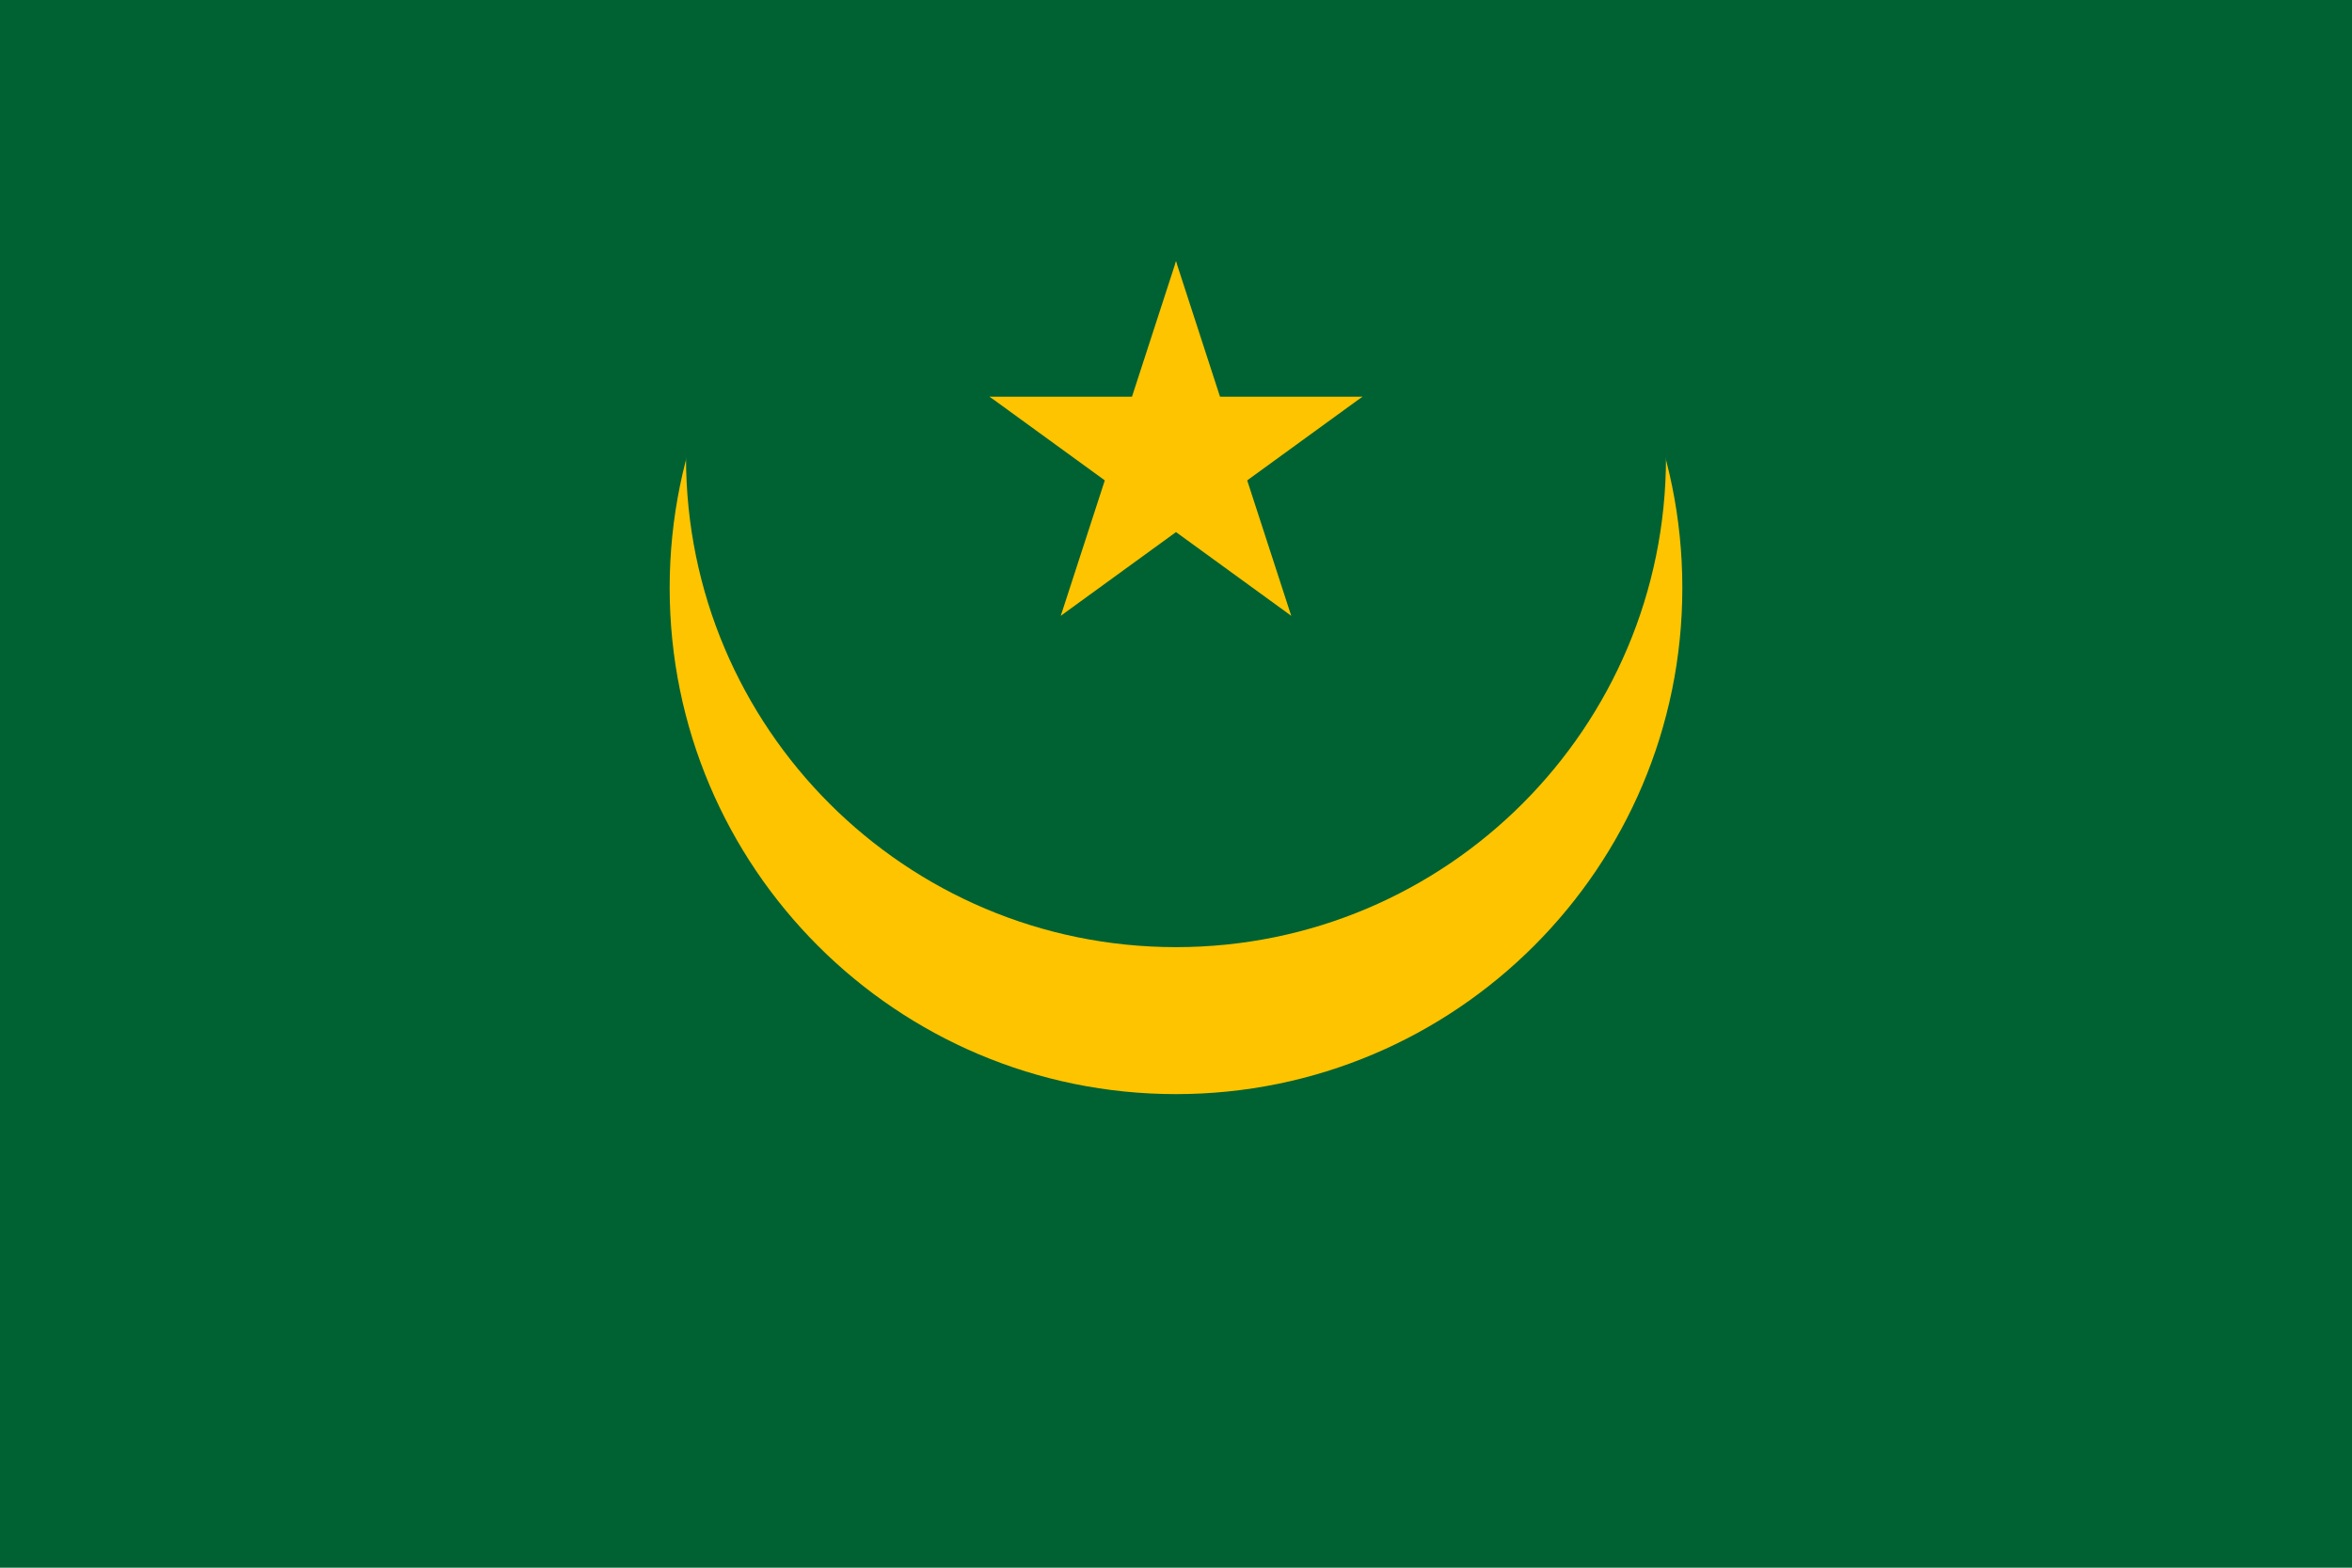
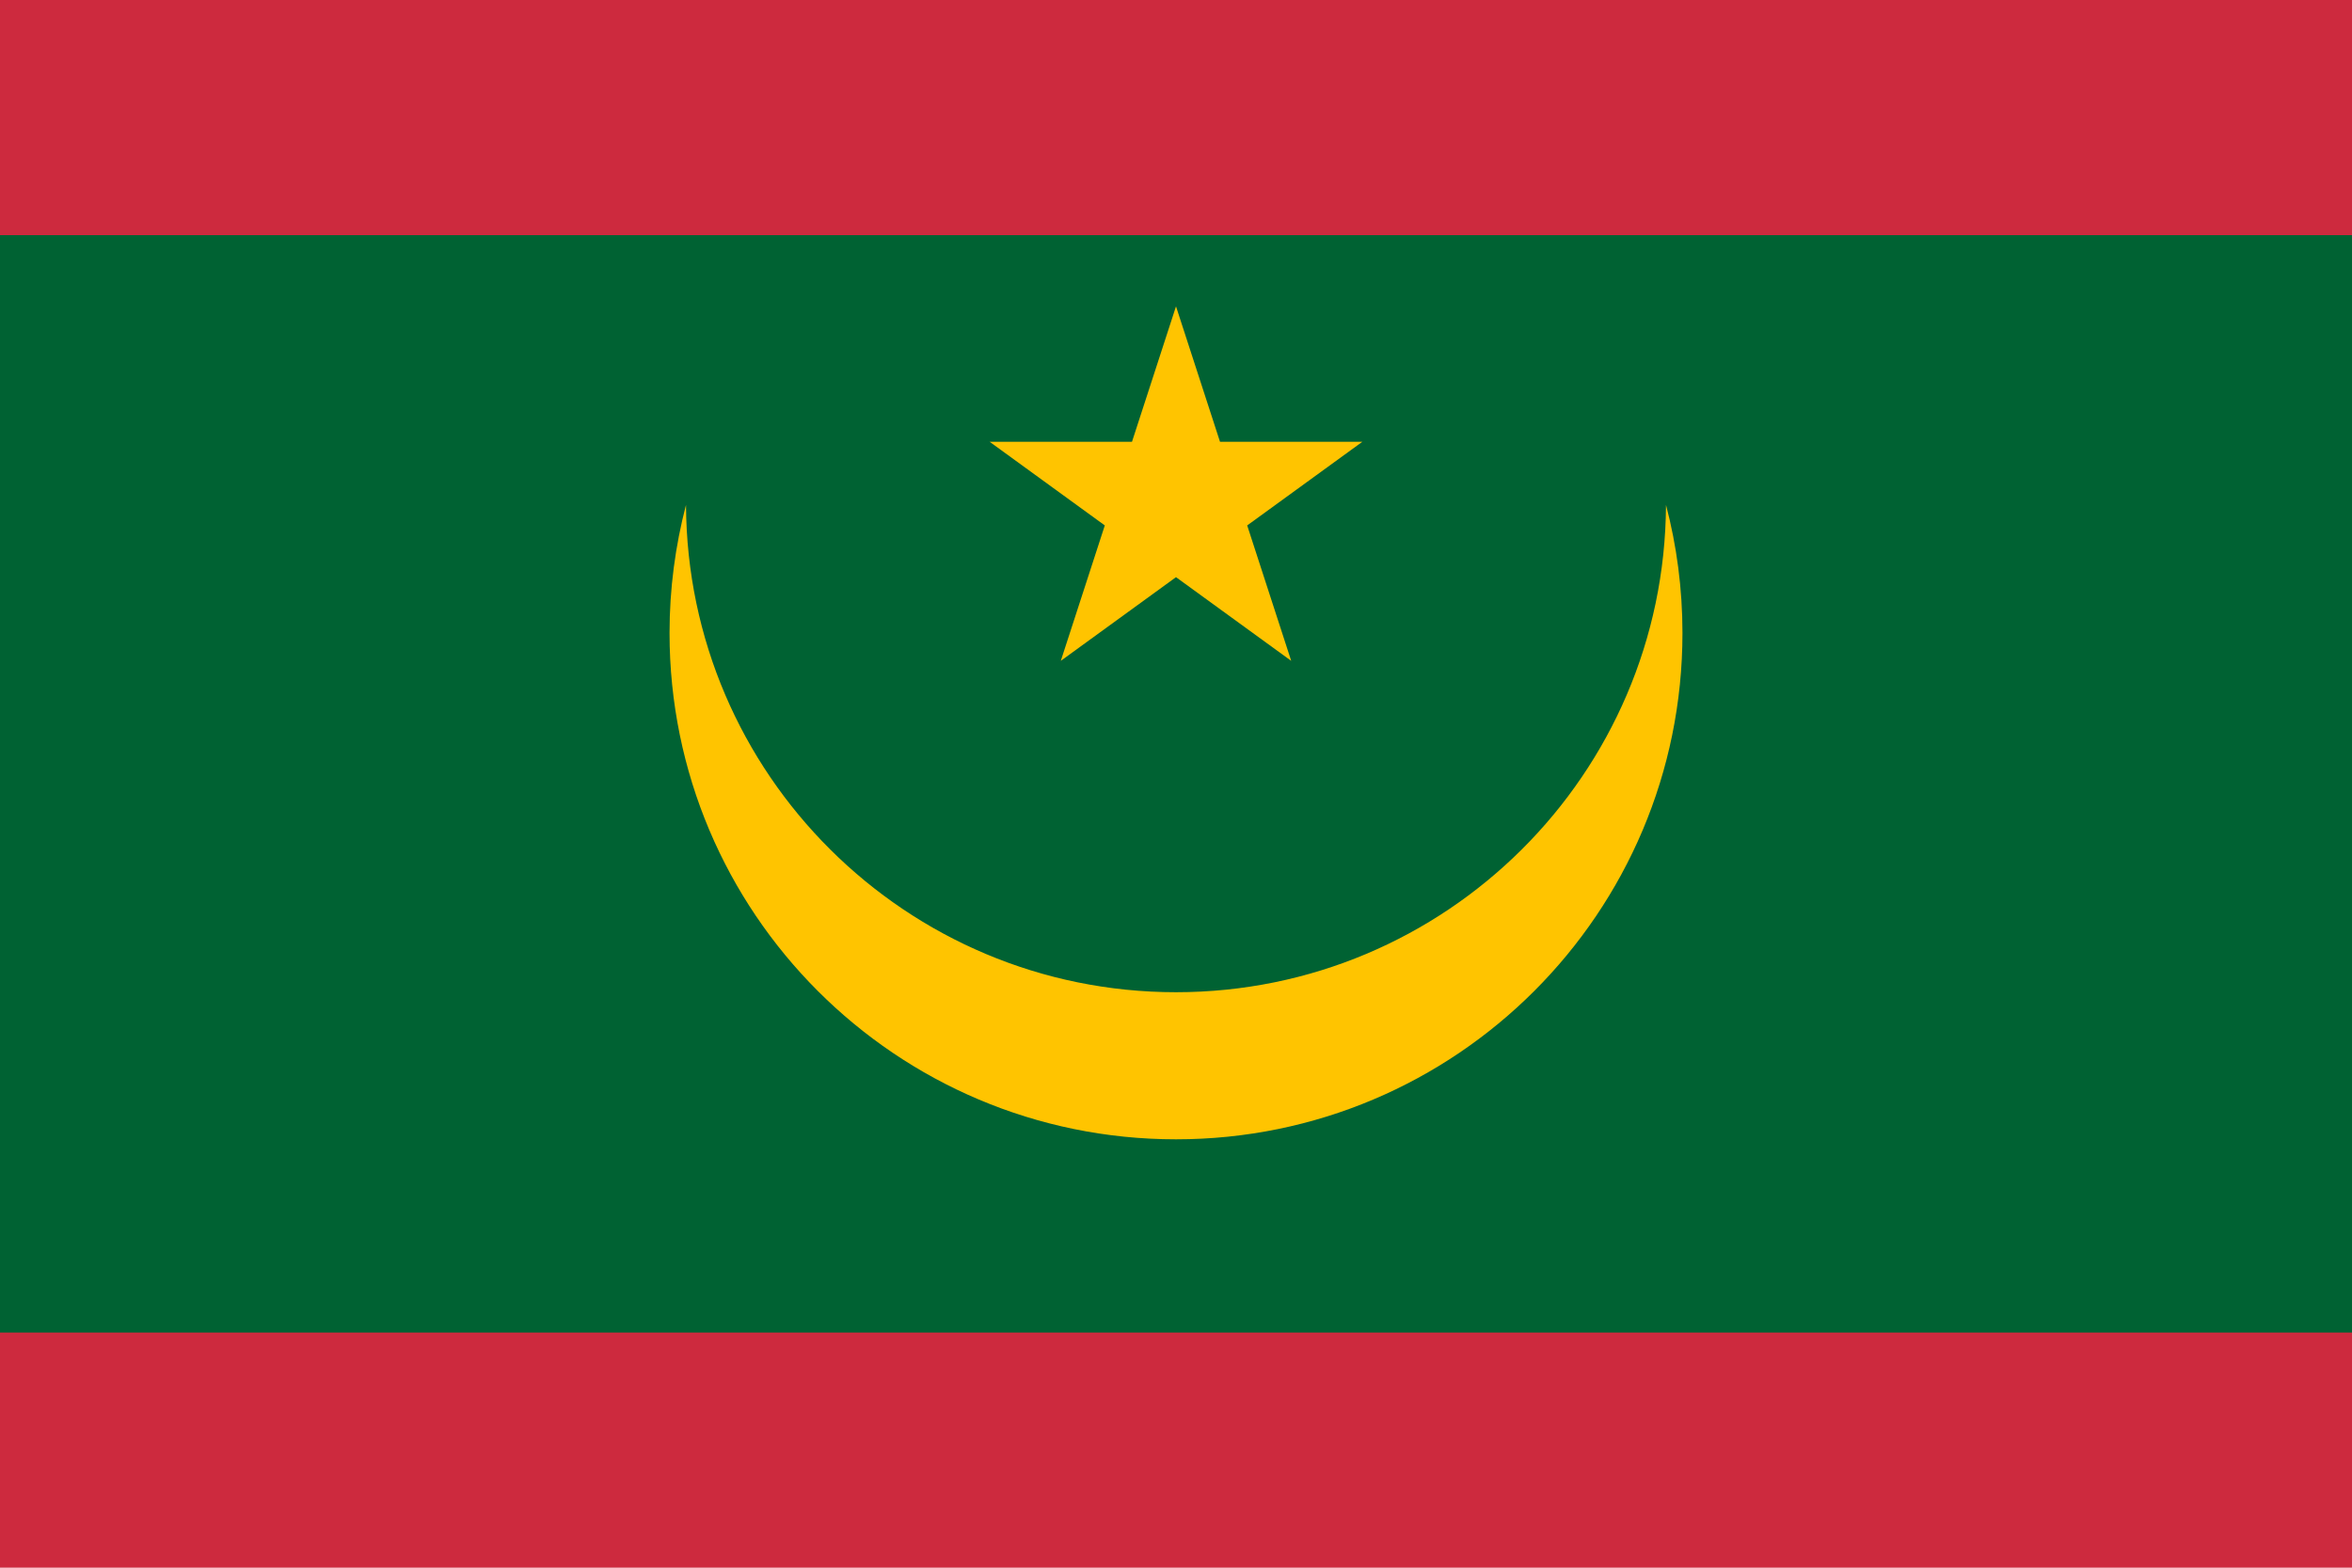
- <svg xmlns="http://www.w3.org/2000/svg" xmlns:xlink="http://www.w3.org/1999/xlink" width="900" height="600" viewBox="-72 -28 144 96">
-   <rect x="-72" y="-28" width="144" height="96" fill="#006233" />
-   <circle cy="8" r="31" fill="#ffc400" />
-   <circle r="30" fill="#006233" />
-   <g id="c">
-     <path id="t" d="M 0,-12 v 12 h 6" transform="rotate(18 0,-12)" fill="#ffc400" />
-     <use xlink:href="#t" transform="scale(-1,1)" />
-   </g>
-   <use xlink:href="#c" transform="rotate(72)" />
-   <use xlink:href="#c" transform="rotate(144)" />
-   <use xlink:href="#c" transform="rotate(216)" />
-   <use xlink:href="#c" transform="rotate(288)" />
+ <svg xmlns="http://www.w3.org/2000/svg" height="600" width="900" version="1.1" viewBox="-72 -28 144 96">
+   <path fill="#cd2a3e" d="m-72-28h144v96h-144z" />
+   <path fill="#006233" d="M-72,-13.6H72V53.6H-72Z" />
+   <path d="m30 2.92c-0.08 16.496-13.488 29.84-30 29.84-16.512 0-29.92-13.344-30-29.84-0.656 2.512-1.008 5.136-1.008 7.84 0 17.12 13.872 31.008 31.008 31.008 17.136 0 31.008-13.872 31.008-31.008 0-2.704-0.352-5.344-1.008-7.84z" class="st1" fill="#ffc400" />
+   <path d="m-0-9.24-2.694 8.291-8.718 0 7.053 5.125l-2.694 8.292 7.053-5.124 7.053 5.124-2.694-8.292 7.053-5.125-8.718-0z" fill="#ffc400" />
</svg>
